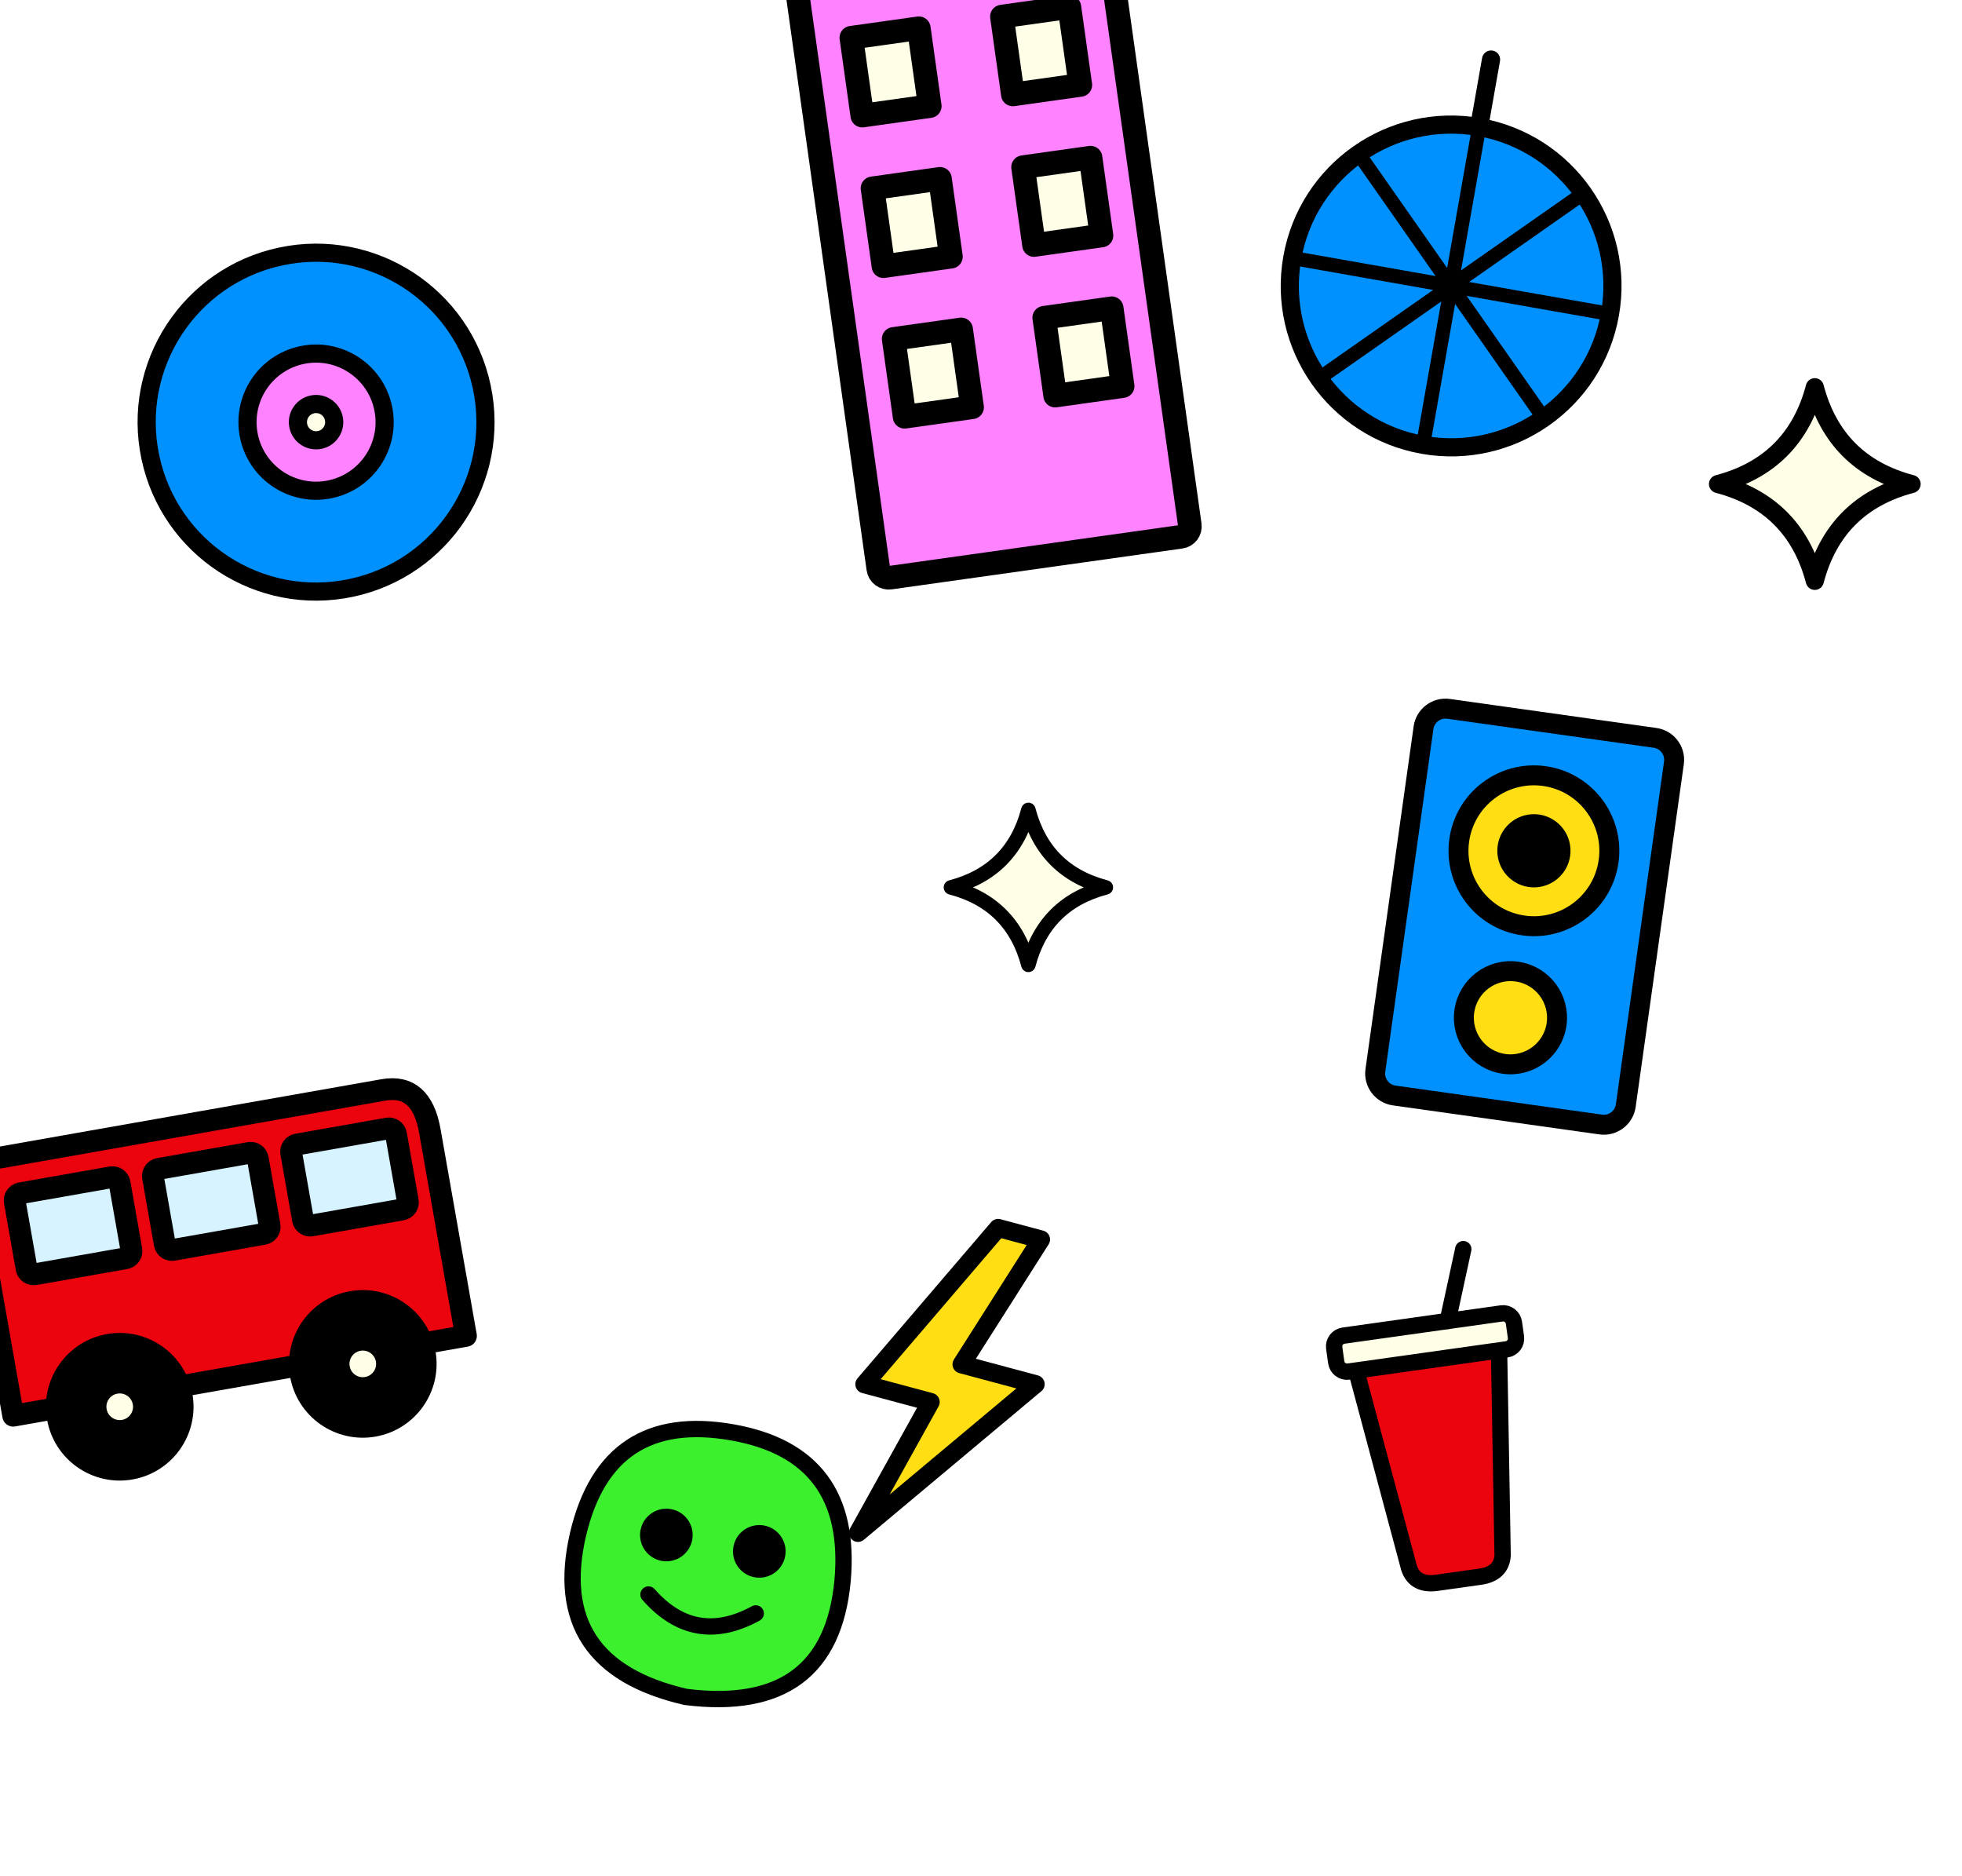
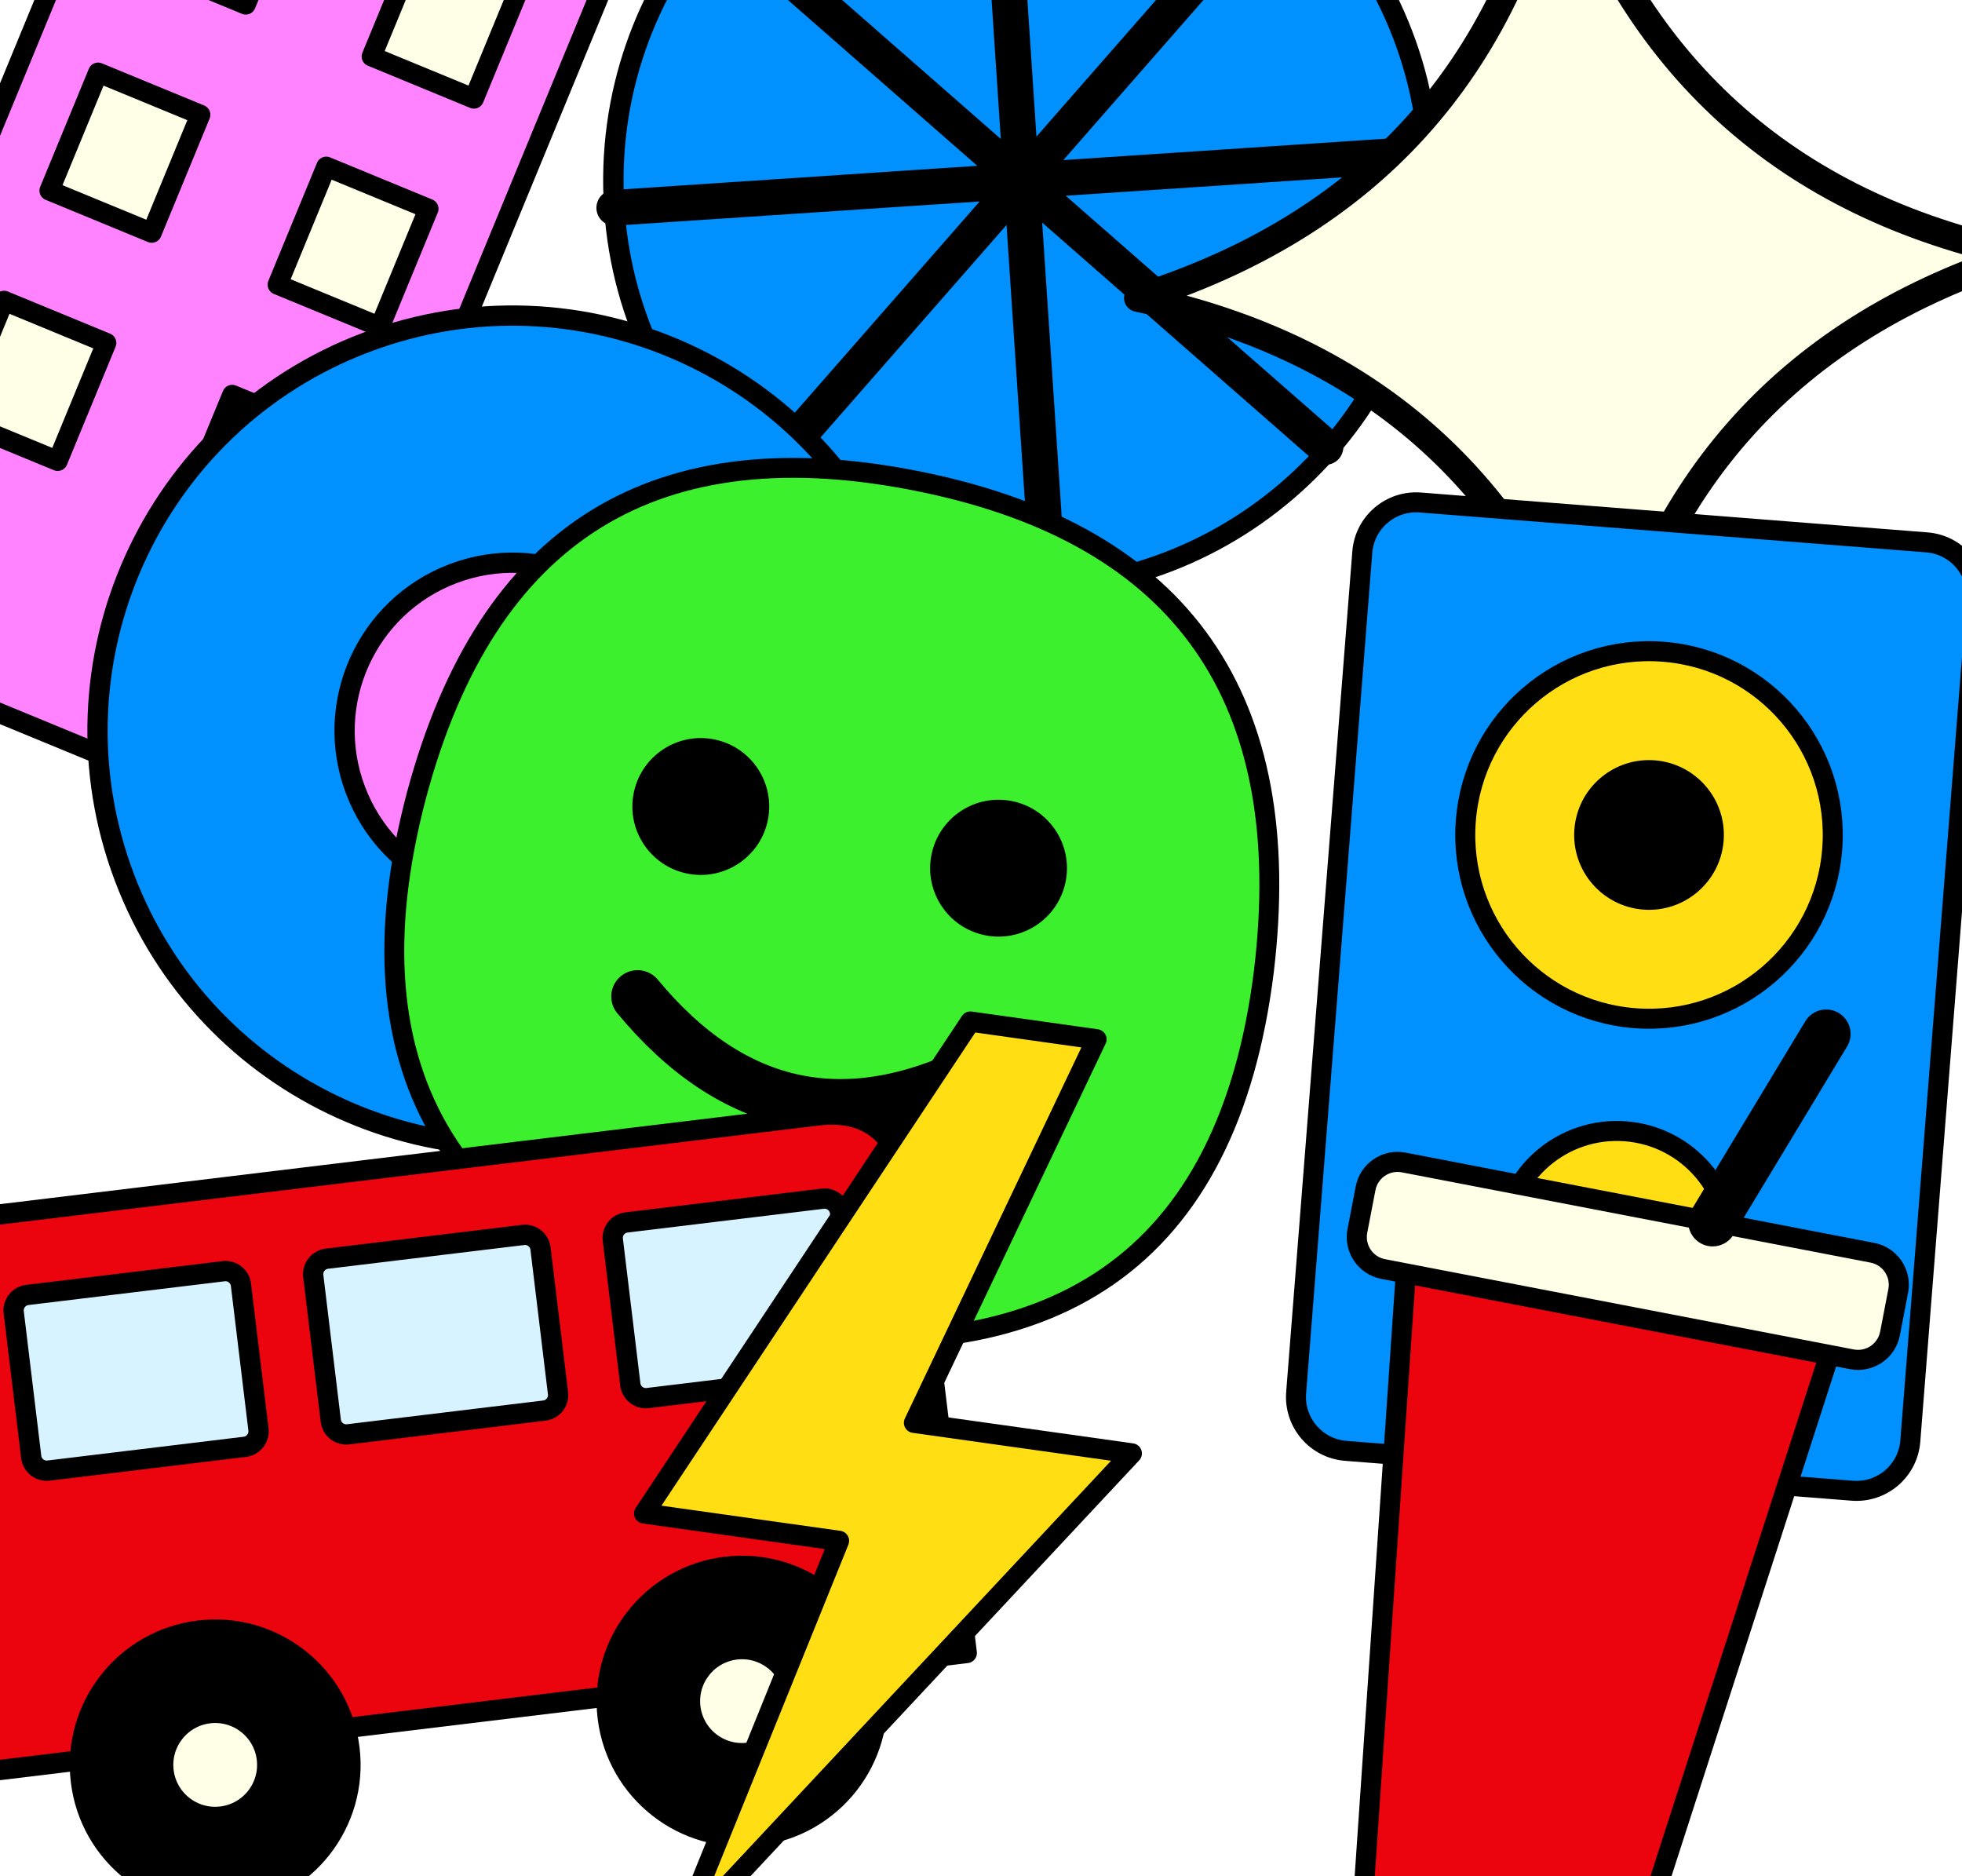
<svg xmlns="http://www.w3.org/2000/svg" viewBox="0 0 973 930" width="973" height="930">
  <defs>
    <g id="tower">
      <rect x="10" y="10" width="120" height="230" rx="4" fill="#ff82ff" />
      <g fill="#ffffe7">
        <rect x="28" y="34" width="26" height="30" />
        <rect x="86" y="34" width="26" height="30" />
        <rect x="28" y="92" width="26" height="30" />
        <rect x="86" y="92" width="26" height="30" />
        <rect x="28" y="150" width="26" height="30" />
        <rect x="86" y="150" width="26" height="30" />
      </g>
    </g>
    <g id="disco">
      <circle cx="88" cy="98" r="80" fill="#0091ff" />
      <path d="M8 98 H168 M88 18 V178 M32 42 L144 154 M144 42 L32 154" stroke="#000" stroke-width="7" />
      <path d="M88 18 V-16" stroke="#000" stroke-width="9" stroke-linecap="round" />
    </g>
+     <g id="sparkle">
+       <path d="M50 2 Q60 40 98 50 Q60 60 50 98 Q40 60 2 50 Q40 40 50 2 Z" fill="#ffffe7" />
+     </g>
    <g id="vinyl">
      <circle cx="90" cy="90" r="84" fill="#0091ff" />
      <circle cx="90" cy="90" r="34" fill="#ff82ff" />
      <circle cx="90" cy="90" r="9" fill="#ffffe7" />
+     </g>
+     <g id="blob">
+       <path d="M84 8 Q152 8 158 78 Q164 152 84 156 Q6 152 10 78 Q14 8 84 8 Z" fill="#3cf02d" />
+       <circle cx="58" cy="70" r="10" fill="#000" />
+       <circle cx="110" cy="70" r="10" fill="#000" />
+       <path d="M54 104 Q84 128 114 104" stroke="#000" stroke-width="9" fill="none" stroke-linecap="round" />
    </g>
    <g id="speaker">
      <rect x="8" y="8" width="114" height="176" rx="10" fill="#0091ff" />
      <circle cx="65" cy="66" r="34" fill="#ffde14" />
      <circle cx="65" cy="66" r="12" fill="#000" />
      <circle cx="65" cy="142" r="21" fill="#ffde14" />
    </g>
    <g id="bus">
      <path d="M8 24 L182 24 Q198 24 198 44 L198 130 L8 130 Z" fill="#eb030d" />
      <g fill="#d6f3ff">
        <rect x="24" y="40" width="44" height="34" rx="3" />
        <rect x="82" y="40" width="44" height="34" rx="3" />
        <rect x="140" y="40" width="44" height="34" rx="3" />
      </g>
      <circle cx="52" cy="134" r="26" fill="#000" />
      <circle cx="154" cy="134" r="26" fill="#000" />
      <circle cx="52" cy="134" r="10" fill="#ffffe7" />
      <circle cx="154" cy="134" r="10" fill="#ffffe7" />
    </g>
    <g id="bolt">
      <path d="M58 4 L14 96 L48 96 L30 168 L96 74 L58 74 L80 4 Z" fill="#ffde14" />
    </g>
    <g id="cup">
      <path d="M20 34 L100 34 L86 148 Q84 158 72 158 L48 158 Q36 158 34 148 Z" fill="#eb030d" />
      <rect x="10" y="16" width="100" height="20" rx="6" fill="#ffffe7" />
      <path d="M74 16 L88 -22" stroke="#000" stroke-width="9" stroke-linecap="round" />
    </g>
-     <g id="sparkle">
-       <path d="M50 2 Q60 40 98 50 Q60 60 50 98 Q40 60 2 50 Q40 40 50 2 Z" fill="#ffffe7" />
-     </g>
-     <g id="blob">
-       <path d="M84 8 Q152 8 158 78 Q164 152 84 156 Q6 152 10 78 Q14 8 84 8 Z" fill="#3cf02d" />
-       <circle cx="58" cy="70" r="10" fill="#000" />
-       <circle cx="110" cy="70" r="10" fill="#000" />
-       <path d="M54 104 Q84 128 114 104" stroke="#000" stroke-width="9" fill="none" stroke-linecap="round" />
-     </g>
  </defs>
  <g stroke="#000" stroke-width="9" stroke-linejoin="round" stroke-linecap="round">
-     <use href="#tower" transform="translate(380,-20) rotate(-8) scale(1.3)" />
-     <use href="#disco" transform="translate(650,30) rotate(10) scale(1.0)" />
-     <use href="#vinyl" transform="translate(50,140) rotate(-12) scale(1.0)" />
-     <use href="#speaker" transform="translate(700,340) rotate(8) scale(1.1)" />
-     <use href="#bus" transform="translate(-30,550) rotate(-10) scale(1.2)" />
-     <use href="#bolt" transform="translate(440,590) rotate(15) scale(1.0)" />
-     <use href="#cup" transform="translate(650,650) rotate(-8) scale(0.9)" />
-     <use href="#sparkle" transform="translate(850,190) rotate(0) scale(1.0)" />
-     <use href="#blob" transform="translate(290,690) rotate(10) scale(0.9)" />
-     <use href="#sparkle" transform="translate(470,400) rotate(0) scale(0.8)" />
+     <use href="#tower" transform="translate(68,-166) rotate(22.4) scale(2.11)" stroke-width="4.7" />
+     <use href="#disco" transform="translate(268,-143) rotate(-3.8) scale(2.53)" stroke-width="4.0" />
+     <use href="#sparkle" transform="translate(544,-80) rotate(-2.8) scale(4.57)" stroke-width="3.0" />
+     <use href="#vinyl" transform="translate(-30,234) rotate(-20.7) scale(2.45)" stroke-width="4.1" />
+     <use href="#blob" transform="translate(224,167) rotate(11.7) scale(2.9)" stroke-width="3.4" />
+     <use href="#speaker" transform="translate(658,224) rotate(4.5) scale(2.68)" stroke-width="3.7" />
+     <use href="#bus" transform="translate(-68,548) rotate(-6.9) scale(2.58)" stroke-width="3.9" />
+     <use href="#bolt" transform="translate(318,472) rotate(8.0) scale(2.87)" stroke-width="3.5" />
+     <use href="#cup" transform="translate(662,526) rotate(10.9) scale(2.69)" stroke-width="3.7" />
  </g>
</svg>
